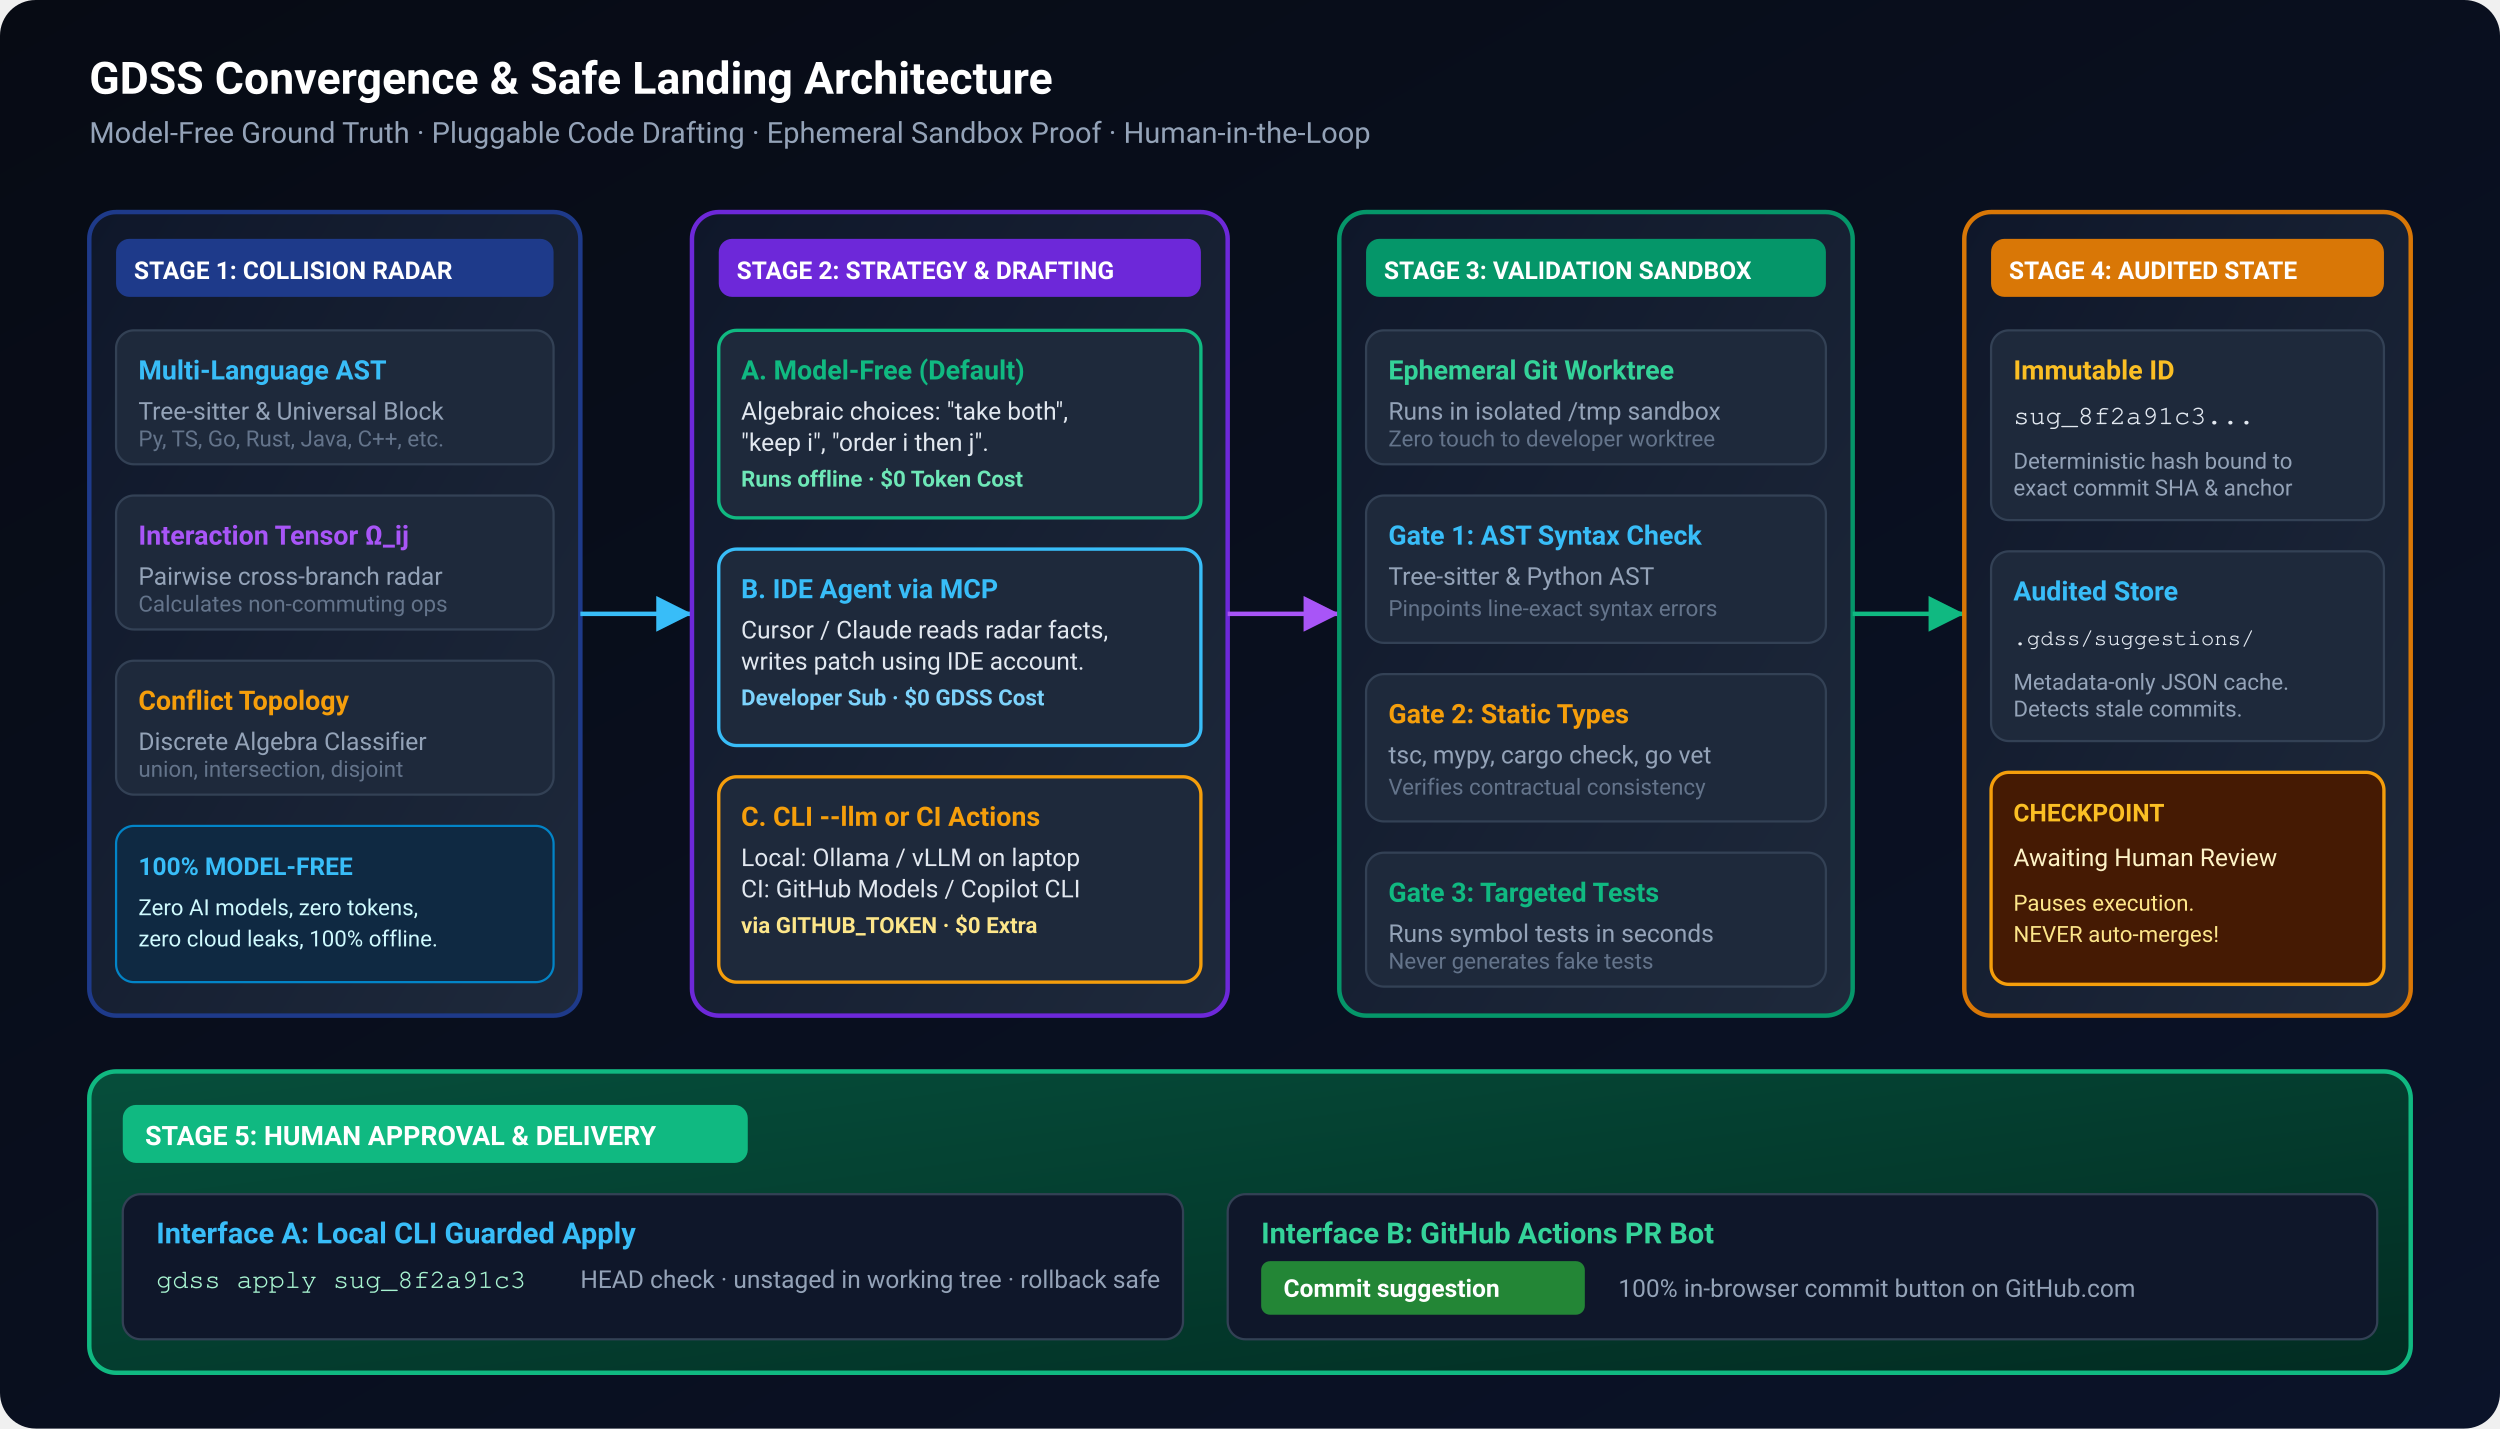
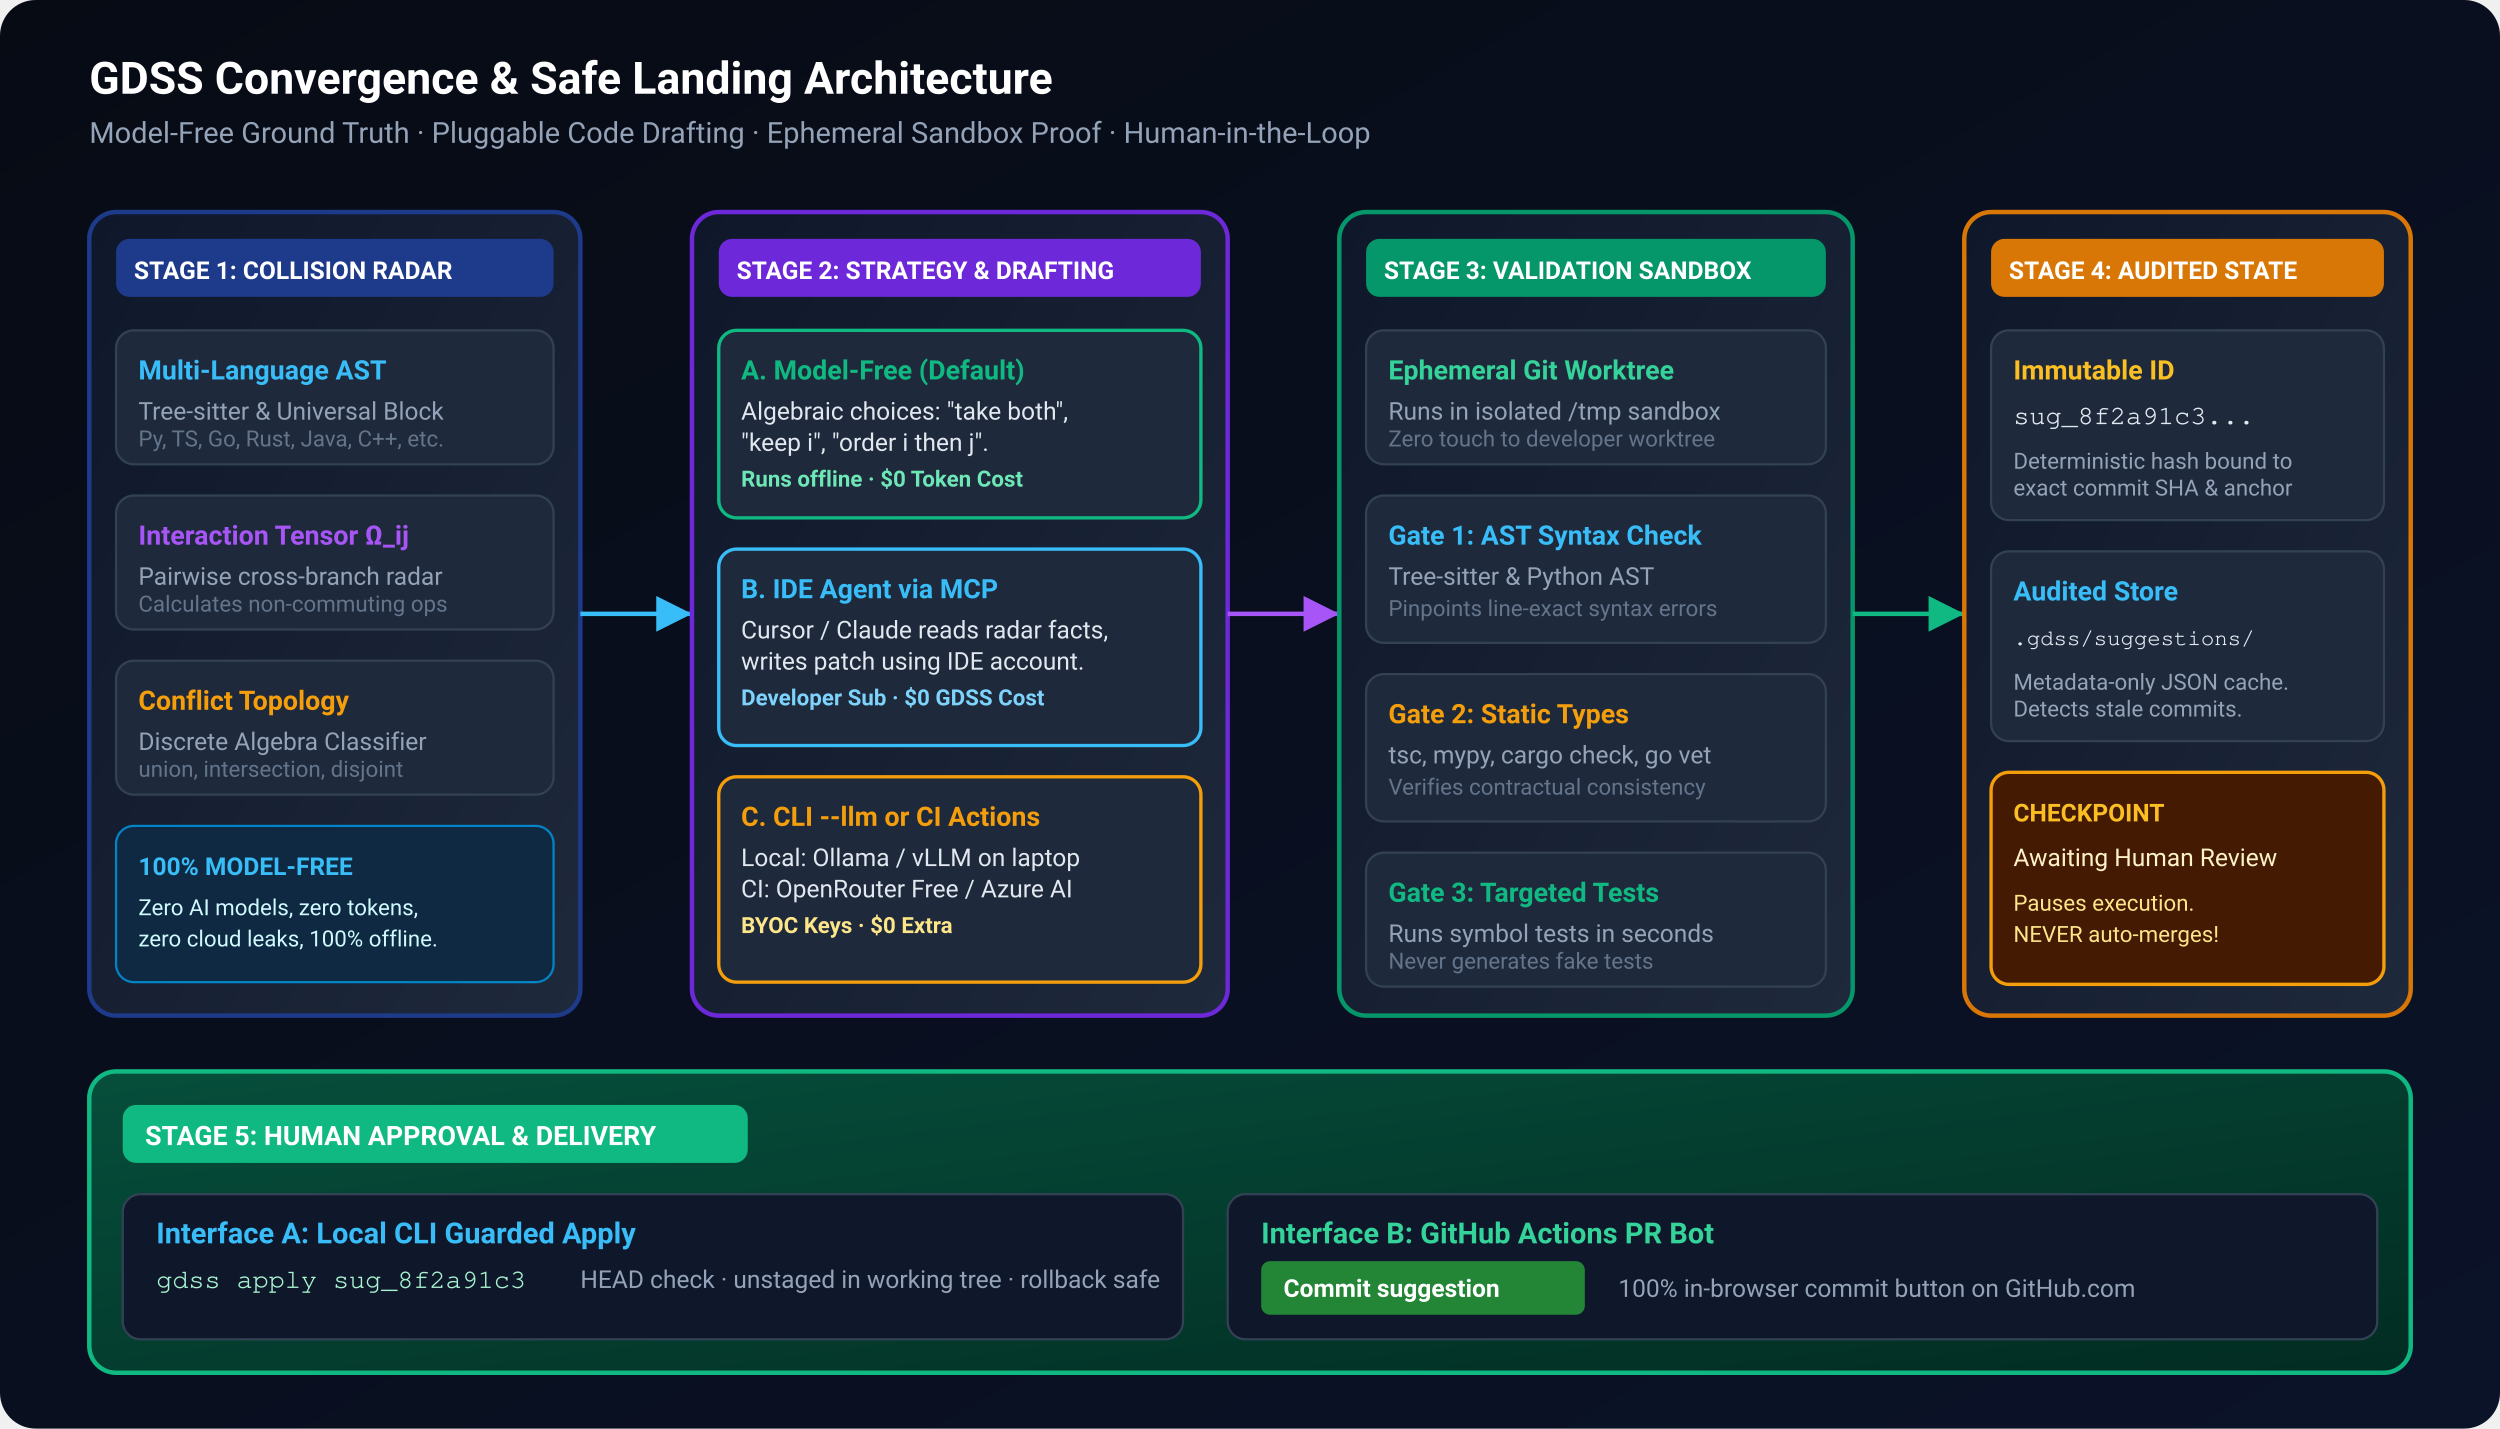
<svg xmlns="http://www.w3.org/2000/svg" viewBox="0 0 1120 640" width="100%" height="640">
  <defs>
    <marker id="arrow-slate" markerWidth="10" markerHeight="10" refX="8" refY="5" orient="auto">
      <path d="M0,1 L8,5 L0,9 z" fill="#94a3b8" />
    </marker>
    <marker id="arrow-blue" markerWidth="10" markerHeight="10" refX="8" refY="5" orient="auto">
      <path d="M0,1 L8,5 L0,9 z" fill="#38bdf8" />
    </marker>
    <marker id="arrow-green" markerWidth="10" markerHeight="10" refX="8" refY="5" orient="auto">
      <path d="M0,1 L8,5 L0,9 z" fill="#10b981" />
    </marker>
    <marker id="arrow-purple" markerWidth="10" markerHeight="10" refX="8" refY="5" orient="auto">
      <path d="M0,1 L8,5 L0,9 z" fill="#a855f7" />
    </marker>
    <linearGradient id="canvasGrad" x1="0%" y1="0%" x2="100%" y2="100%">
      <stop offset="0%" stop-color="#070b14" />
      <stop offset="100%" stop-color="#0b1329" />
    </linearGradient>
    <linearGradient id="cardGrad" x1="0%" y1="0%" x2="100%" y2="100%">
      <stop offset="0%" stop-color="#0f172a" />
      <stop offset="100%" stop-color="#1e293b" />
    </linearGradient>
    <linearGradient id="greenGrad" x1="0%" y1="0%" x2="100%" y2="100%">
      <stop offset="0%" stop-color="#064e3b" />
      <stop offset="100%" stop-color="#022c22" />
    </linearGradient>
  </defs>
  <rect x="0" y="0" width="1120" height="640" fill="url(#canvasGrad)" rx="16" />
  <text x="40" y="42" fill="#ffffff" font-family="Segoe UI, Roboto, Arial, sans-serif" font-weight="700" font-size="20">GDSS Convergence &amp; Safe Landing Architecture</text>
  <text x="40" y="64" fill="#94a3b8" font-family="Segoe UI, Roboto, Arial, sans-serif" font-size="13">Model-Free Ground Truth · Pluggable Code Drafting · Ephemeral Sandbox Proof · Human-in-the-Loop</text>
  <rect x="40" y="95" width="220" height="360" rx="12" fill="url(#cardGrad)" stroke="#1e3a8a" stroke-width="2" />
  <rect x="52" y="107" width="196" height="26" rx="6" fill="#1e3a8a" />
  <text x="60" y="125" fill="#ffffff" font-family="Segoe UI, Roboto, Arial, sans-serif" font-weight="700" font-size="11">STAGE 1: COLLISION RADAR</text>
  <rect x="52" y="148" width="196" height="60" rx="8" fill="#1e293b" stroke="#334155" stroke-width="1" />
  <text x="62" y="170" fill="#38bdf8" font-family="Segoe UI, Roboto, Arial, sans-serif" font-weight="700" font-size="12">Multi-Language AST</text>
  <text x="62" y="188" fill="#94a3b8" font-family="Segoe UI, Roboto, Arial, sans-serif" font-size="11">Tree-sitter &amp; Universal Block</text>
  <text x="62" y="200" fill="#64748b" font-family="Segoe UI, Roboto, Arial, sans-serif" font-size="10">Py, TS, Go, Rust, Java, C++, etc.</text>
  <rect x="52" y="222" width="196" height="60" rx="8" fill="#1e293b" stroke="#334155" stroke-width="1" />
  <text x="62" y="244" fill="#a855f7" font-family="Segoe UI, Roboto, Arial, sans-serif" font-weight="700" font-size="12">Interaction Tensor Ω_ij</text>
  <text x="62" y="262" fill="#94a3b8" font-family="Segoe UI, Roboto, Arial, sans-serif" font-size="11">Pairwise cross-branch radar</text>
  <text x="62" y="274" fill="#64748b" font-family="Segoe UI, Roboto, Arial, sans-serif" font-size="10">Calculates non-commuting ops</text>
  <rect x="52" y="296" width="196" height="60" rx="8" fill="#1e293b" stroke="#334155" stroke-width="1" />
  <text x="62" y="318" fill="#f59e0b" font-family="Segoe UI, Roboto, Arial, sans-serif" font-weight="700" font-size="12">Conflict Topology</text>
  <text x="62" y="336" fill="#94a3b8" font-family="Segoe UI, Roboto, Arial, sans-serif" font-size="11">Discrete Algebra Classifier</text>
  <text x="62" y="348" fill="#64748b" font-family="Segoe UI, Roboto, Arial, sans-serif" font-size="10">union, intersection, disjoint</text>
  <rect x="52" y="370" width="196" height="70" rx="8" fill="#0f2942" stroke="#0284c7" stroke-width="1" />
  <text x="62" y="392" fill="#38bdf8" font-family="Segoe UI, Roboto, Arial, sans-serif" font-weight="700" font-size="11">100% MODEL-FREE</text>
  <text x="62" y="410" fill="#cffafe" font-family="Segoe UI, Roboto, Arial, sans-serif" font-size="10">Zero AI models, zero tokens,</text>
  <text x="62" y="424" fill="#cffafe" font-family="Segoe UI, Roboto, Arial, sans-serif" font-size="10">zero cloud leaks, 100% offline.</text>
  <line x1="260" y1="275" x2="310" y2="275" stroke="#38bdf8" stroke-width="2" marker-end="url(#arrow-blue)" />
  <rect x="310" y="95" width="240" height="360" rx="12" fill="url(#cardGrad)" stroke="#6d28d9" stroke-width="2" />
  <rect x="322" y="107" width="216" height="26" rx="6" fill="#6d28d9" />
  <text x="330" y="125" fill="#ffffff" font-family="Segoe UI, Roboto, Arial, sans-serif" font-weight="700" font-size="11">STAGE 2: STRATEGY &amp; DRAFTING</text>
  <rect x="322" y="148" width="216" height="84" rx="8" fill="#1e293b" stroke="#10b981" stroke-width="1.5" />
  <text x="332" y="170" fill="#10b981" font-family="Segoe UI, Roboto, Arial, sans-serif" font-weight="700" font-size="12">A. Model-Free (Default)</text>
  <text x="332" y="188" fill="#e2e8f0" font-family="Segoe UI, Roboto, Arial, sans-serif" font-size="11">Algebraic choices: "take both",</text>
  <text x="332" y="202" fill="#e2e8f0" font-family="Segoe UI, Roboto, Arial, sans-serif" font-size="11">"keep i", "order i then j".</text>
  <text x="332" y="218" fill="#6ee7b7" font-family="Segoe UI, Roboto, Arial, sans-serif" font-weight="700" font-size="10">Runs offline · $0 Token Cost</text>
  <rect x="322" y="246" width="216" height="88" rx="8" fill="#1e293b" stroke="#38bdf8" stroke-width="1.5" />
  <text x="332" y="268" fill="#38bdf8" font-family="Segoe UI, Roboto, Arial, sans-serif" font-weight="700" font-size="12">B. IDE Agent via MCP</text>
  <text x="332" y="286" fill="#e2e8f0" font-family="Segoe UI, Roboto, Arial, sans-serif" font-size="11">Cursor / Claude reads radar facts,</text>
  <text x="332" y="300" fill="#e2e8f0" font-family="Segoe UI, Roboto, Arial, sans-serif" font-size="11">writes patch using IDE account.</text>
  <text x="332" y="316" fill="#7dd3fc" font-family="Segoe UI, Roboto, Arial, sans-serif" font-weight="700" font-size="10">Developer Sub · $0 GDSS Cost</text>
  <rect x="322" y="348" width="216" height="92" rx="8" fill="#1e293b" stroke="#f59e0b" stroke-width="1.5" />
  <text x="332" y="370" fill="#f59e0b" font-family="Segoe UI, Roboto, Arial, sans-serif" font-weight="700" font-size="12">C. CLI --llm or CI Actions</text>
  <text x="332" y="388" fill="#e2e8f0" font-family="Segoe UI, Roboto, Arial, sans-serif" font-size="11">Local: Ollama / vLLM on laptop</text>
-   <text x="332" y="402" fill="#e2e8f0" font-family="Segoe UI, Roboto, Arial, sans-serif" font-size="11">CI: GitHub Models / Copilot CLI</text>
-   <text x="332" y="418" fill="#fde68a" font-family="Segoe UI, Roboto, Arial, sans-serif" font-weight="700" font-size="10">via GITHUB_TOKEN · $0 Extra</text>
+   <text x="332" y="402" fill="#e2e8f0" font-family="Segoe UI, Roboto, Arial, sans-serif" font-size="11">CI: OpenRouter Free / Azure AI</text>
+   <text x="332" y="418" fill="#fde68a" font-family="Segoe UI, Roboto, Arial, sans-serif" font-weight="700" font-size="10">BYOC Keys · $0 Extra</text>
  <line x1="550" y1="275" x2="600" y2="275" stroke="#a855f7" stroke-width="2" marker-end="url(#arrow-purple)" />
  <rect x="600" y="95" width="230" height="360" rx="12" fill="url(#cardGrad)" stroke="#059669" stroke-width="2" />
  <rect x="612" y="107" width="206" height="26" rx="6" fill="#059669" />
  <text x="620" y="125" fill="#ffffff" font-family="Segoe UI, Roboto, Arial, sans-serif" font-weight="700" font-size="11">STAGE 3: VALIDATION SANDBOX</text>
  <rect x="612" y="148" width="206" height="60" rx="8" fill="#1e293b" stroke="#334155" stroke-width="1" />
  <text x="622" y="170" fill="#34d399" font-family="Segoe UI, Roboto, Arial, sans-serif" font-weight="700" font-size="12">Ephemeral Git Worktree</text>
  <text x="622" y="188" fill="#94a3b8" font-family="Segoe UI, Roboto, Arial, sans-serif" font-size="11">Runs in isolated /tmp sandbox</text>
  <text x="622" y="200" fill="#64748b" font-family="Segoe UI, Roboto, Arial, sans-serif" font-size="10">Zero touch to developer worktree</text>
  <rect x="612" y="222" width="206" height="66" rx="8" fill="#1e293b" stroke="#334155" stroke-width="1" />
  <text x="622" y="244" fill="#38bdf8" font-family="Segoe UI, Roboto, Arial, sans-serif" font-weight="700" font-size="12">Gate 1: AST Syntax Check</text>
  <text x="622" y="262" fill="#94a3b8" font-family="Segoe UI, Roboto, Arial, sans-serif" font-size="11">Tree-sitter &amp; Python AST</text>
  <text x="622" y="276" fill="#64748b" font-family="Segoe UI, Roboto, Arial, sans-serif" font-size="10">Pinpoints line-exact syntax errors</text>
  <rect x="612" y="302" width="206" height="66" rx="8" fill="#1e293b" stroke="#334155" stroke-width="1" />
  <text x="622" y="324" fill="#f59e0b" font-family="Segoe UI, Roboto, Arial, sans-serif" font-weight="700" font-size="12">Gate 2: Static Types</text>
  <text x="622" y="342" fill="#94a3b8" font-family="Segoe UI, Roboto, Arial, sans-serif" font-size="11">tsc, mypy, cargo check, go vet</text>
  <text x="622" y="356" fill="#64748b" font-family="Segoe UI, Roboto, Arial, sans-serif" font-size="10">Verifies contractual consistency</text>
  <rect x="612" y="382" width="206" height="60" rx="8" fill="#1e293b" stroke="#334155" stroke-width="1" />
  <text x="622" y="404" fill="#10b981" font-family="Segoe UI, Roboto, Arial, sans-serif" font-weight="700" font-size="12">Gate 3: Targeted Tests</text>
  <text x="622" y="422" fill="#94a3b8" font-family="Segoe UI, Roboto, Arial, sans-serif" font-size="11">Runs symbol tests in seconds</text>
  <text x="622" y="434" fill="#64748b" font-family="Segoe UI, Roboto, Arial, sans-serif" font-size="10">Never generates fake tests</text>
  <line x1="830" y1="275" x2="880" y2="275" stroke="#10b981" stroke-width="2" marker-end="url(#arrow-green)" />
  <rect x="880" y="95" width="200" height="360" rx="12" fill="url(#cardGrad)" stroke="#d97706" stroke-width="2" />
  <rect x="892" y="107" width="176" height="26" rx="6" fill="#d97706" />
  <text x="900" y="125" fill="#ffffff" font-family="Segoe UI, Roboto, Arial, sans-serif" font-weight="700" font-size="11">STAGE 4: AUDITED STATE</text>
  <rect x="892" y="148" width="176" height="85" rx="8" fill="#1e293b" stroke="#334155" stroke-width="1" />
  <text x="902" y="170" fill="#fbbf24" font-family="Segoe UI, Roboto, Arial, sans-serif" font-weight="700" font-size="12">Immutable ID</text>
  <text x="902" y="190" fill="#e2e8f0" font-family="Courier, monospace" font-size="12">sug_8f2a91c3...</text>
  <text x="902" y="210" fill="#94a3b8" font-family="Segoe UI, Roboto, Arial, sans-serif" font-size="10">Deterministic hash bound to</text>
  <text x="902" y="222" fill="#94a3b8" font-family="Segoe UI, Roboto, Arial, sans-serif" font-size="10">exact commit SHA &amp; anchor</text>
  <rect x="892" y="247" width="176" height="85" rx="8" fill="#1e293b" stroke="#334155" stroke-width="1" />
  <text x="902" y="269" fill="#38bdf8" font-family="Segoe UI, Roboto, Arial, sans-serif" font-weight="700" font-size="12">Audited Store</text>
  <text x="902" y="289" fill="#e2e8f0" font-family="Courier, monospace" font-size="10">.gdss/suggestions/</text>
  <text x="902" y="309" fill="#94a3b8" font-family="Segoe UI, Roboto, Arial, sans-serif" font-size="10">Metadata-only JSON cache.</text>
  <text x="902" y="321" fill="#94a3b8" font-family="Segoe UI, Roboto, Arial, sans-serif" font-size="10">Detects stale commits.</text>
  <rect x="892" y="346" width="176" height="95" rx="8" fill="#451a03" stroke="#f59e0b" stroke-width="1.5" />
  <text x="902" y="368" fill="#fbbf24" font-family="Segoe UI, Roboto, Arial, sans-serif" font-weight="700" font-size="11">CHECKPOINT</text>
  <text x="902" y="388" fill="#fef3c7" font-family="Segoe UI, Roboto, Arial, sans-serif" font-size="11">Awaiting Human Review</text>
  <text x="902" y="408" fill="#fde68a" font-family="Segoe UI, Roboto, Arial, sans-serif" font-size="10">Pauses execution.</text>
  <text x="902" y="422" fill="#fde68a" font-family="Segoe UI, Roboto, Arial, sans-serif" font-size="10">NEVER auto-merges!</text>
  <rect x="40" y="480" width="1040" height="135" rx="12" fill="url(#greenGrad)" stroke="#10b981" stroke-width="2" />
  <rect x="55" y="495" width="280" height="26" rx="6" fill="#10b981" />
  <text x="65" y="513" fill="#ffffff" font-family="Segoe UI, Roboto, Arial, sans-serif" font-weight="700" font-size="12">STAGE 5: HUMAN APPROVAL &amp; DELIVERY</text>
  <rect x="55" y="535" width="475" height="65" rx="8" fill="#0f172a" stroke="#334155" stroke-width="1" />
  <text x="70" y="557" fill="#38bdf8" font-family="Segoe UI, Roboto, Arial, sans-serif" font-weight="700" font-size="13">Interface A: Local CLI Guarded Apply</text>
  <text x="70" y="577" fill="#a7f3d0" font-family="Courier, monospace" font-size="12">gdss apply sug_8f2a91c3</text>
  <text x="260" y="577" fill="#94a3b8" font-family="Segoe UI, Roboto, Arial, sans-serif" font-size="11">HEAD check · unstaged in working tree · rollback safe</text>
  <rect x="550" y="535" width="515" height="65" rx="8" fill="#0f172a" stroke="#334155" stroke-width="1" />
  <text x="565" y="557" fill="#34d399" font-family="Segoe UI, Roboto, Arial, sans-serif" font-weight="700" font-size="13">Interface B: GitHub Actions PR Bot</text>
  <rect x="565" y="565" width="145" height="24" rx="4" fill="#238636" />
  <text x="575" y="581" fill="#ffffff" font-family="Segoe UI, Roboto, Arial, sans-serif" font-weight="700" font-size="11">Commit suggestion</text>
  <text x="725" y="581" fill="#94a3b8" font-family="Segoe UI, Roboto, Arial, sans-serif" font-size="11">100% in-browser commit button on GitHub.com</text>
</svg>
